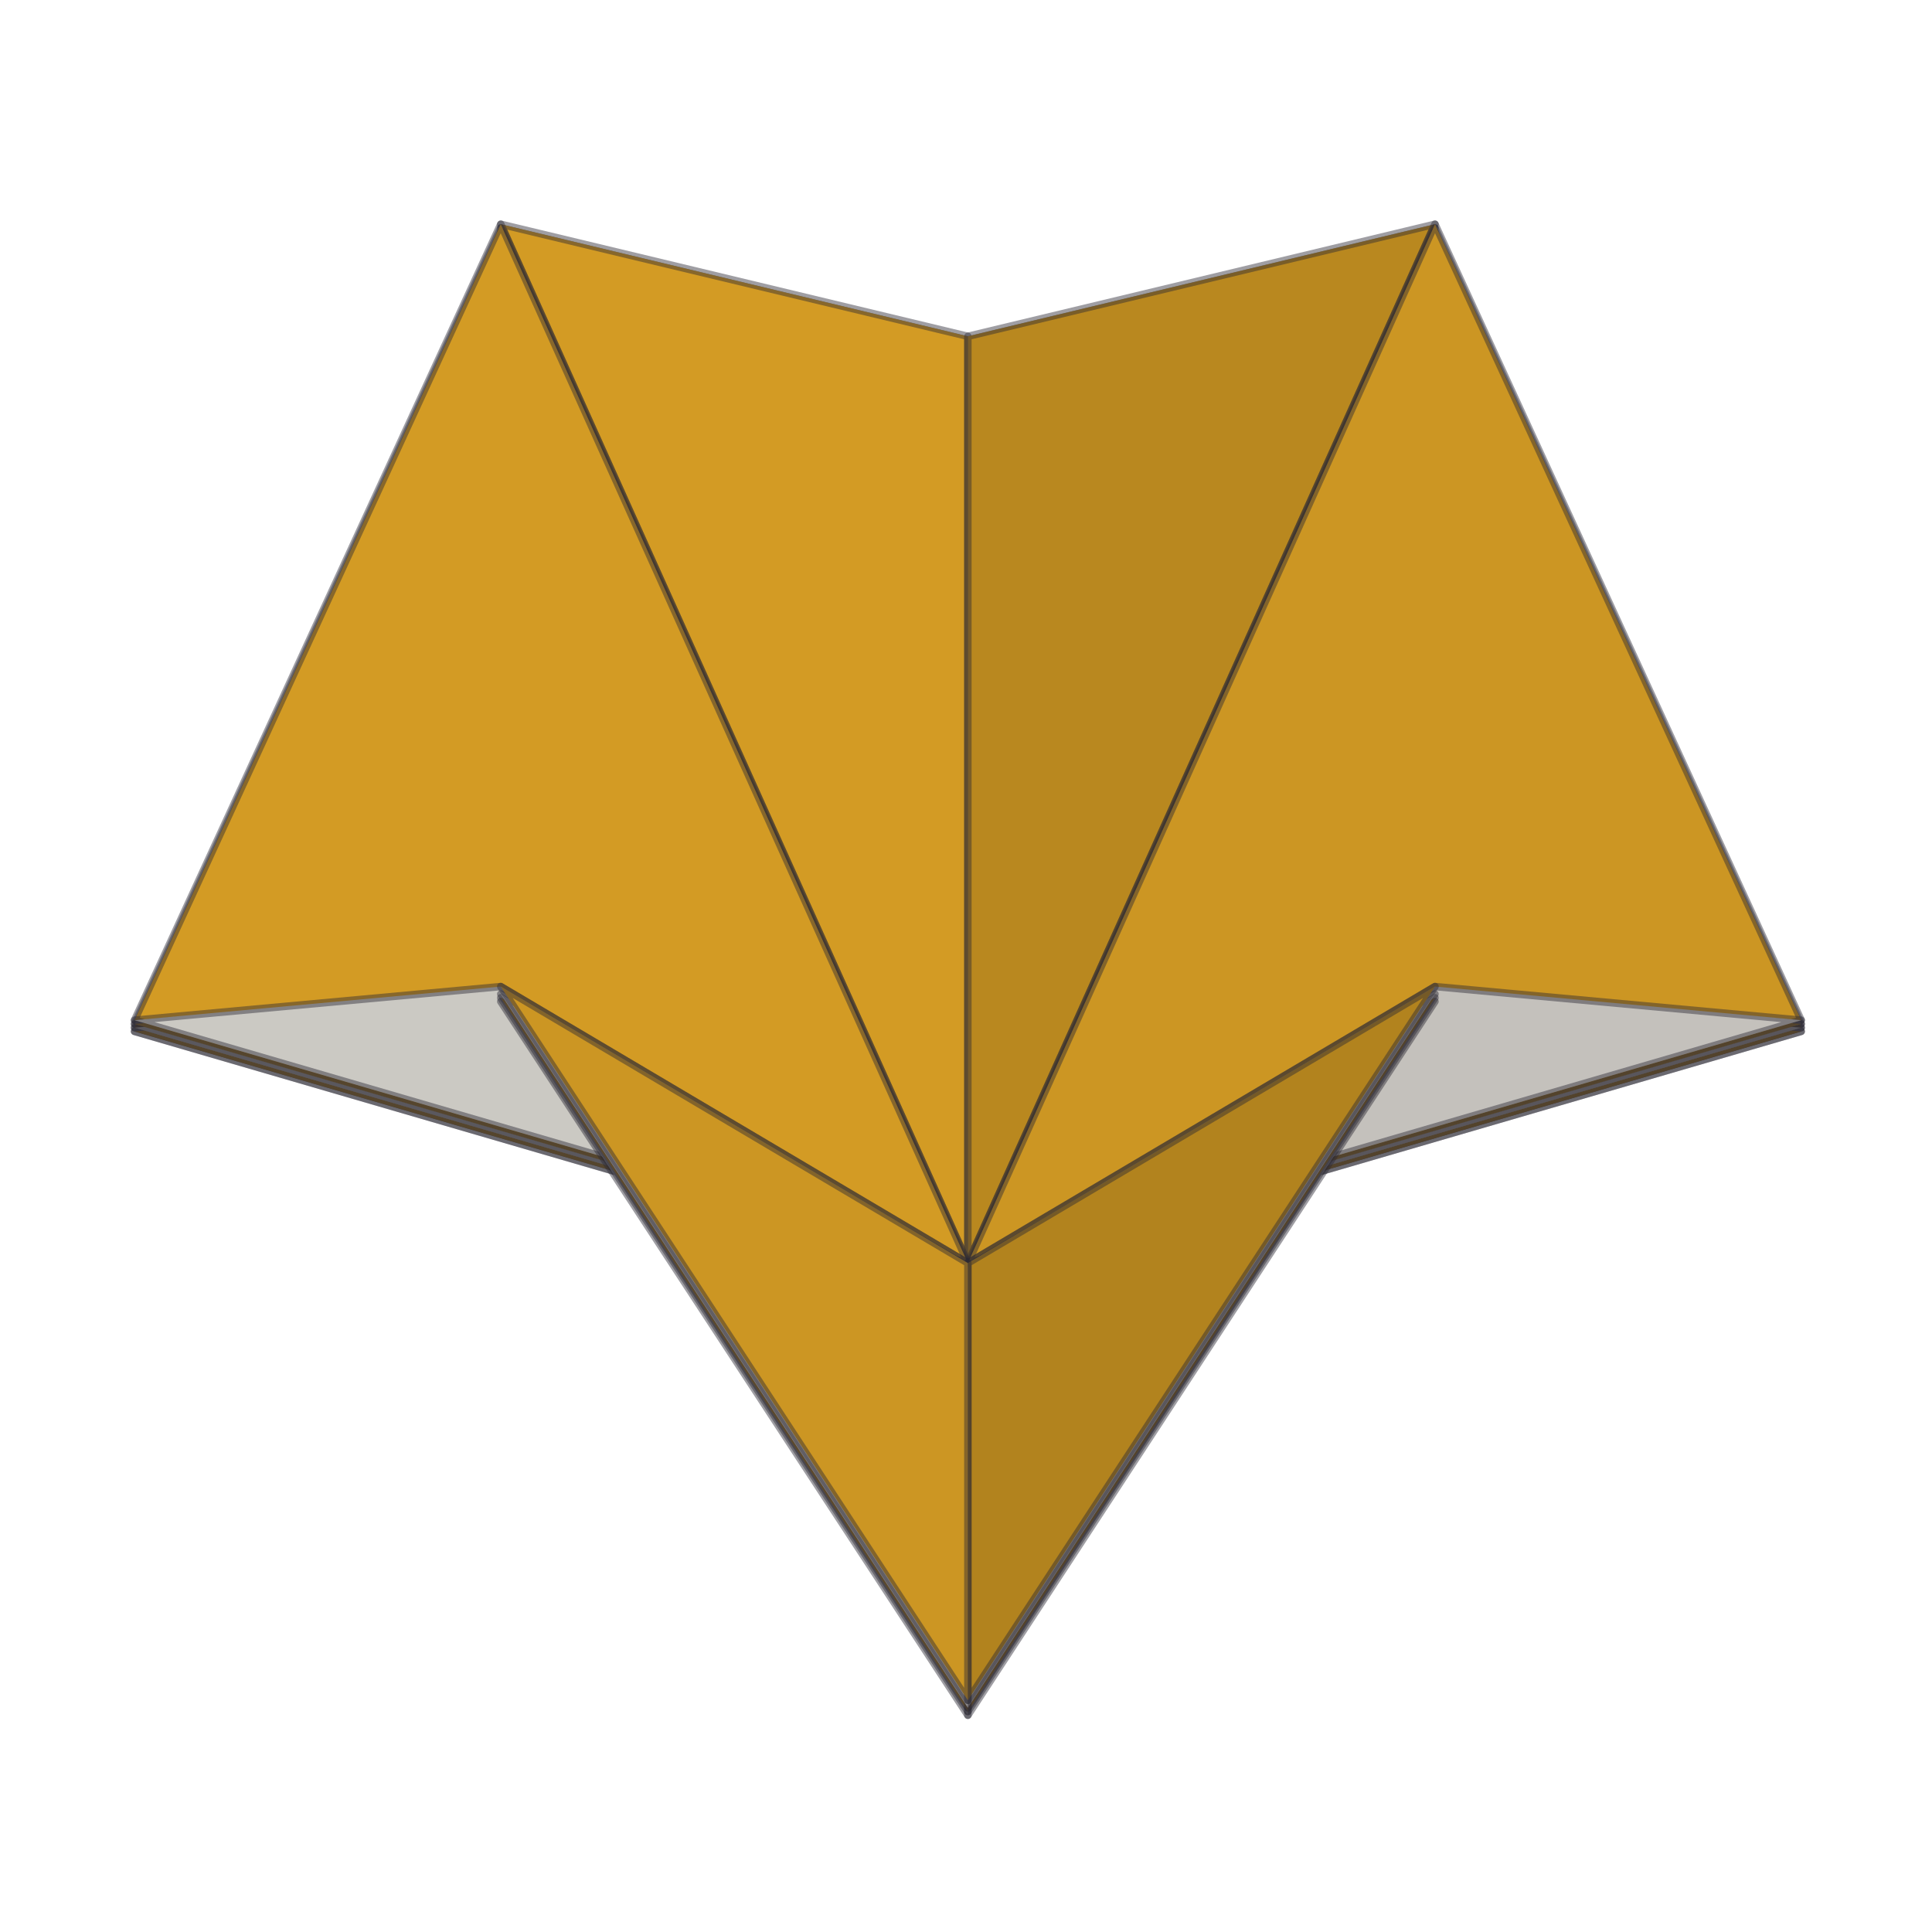
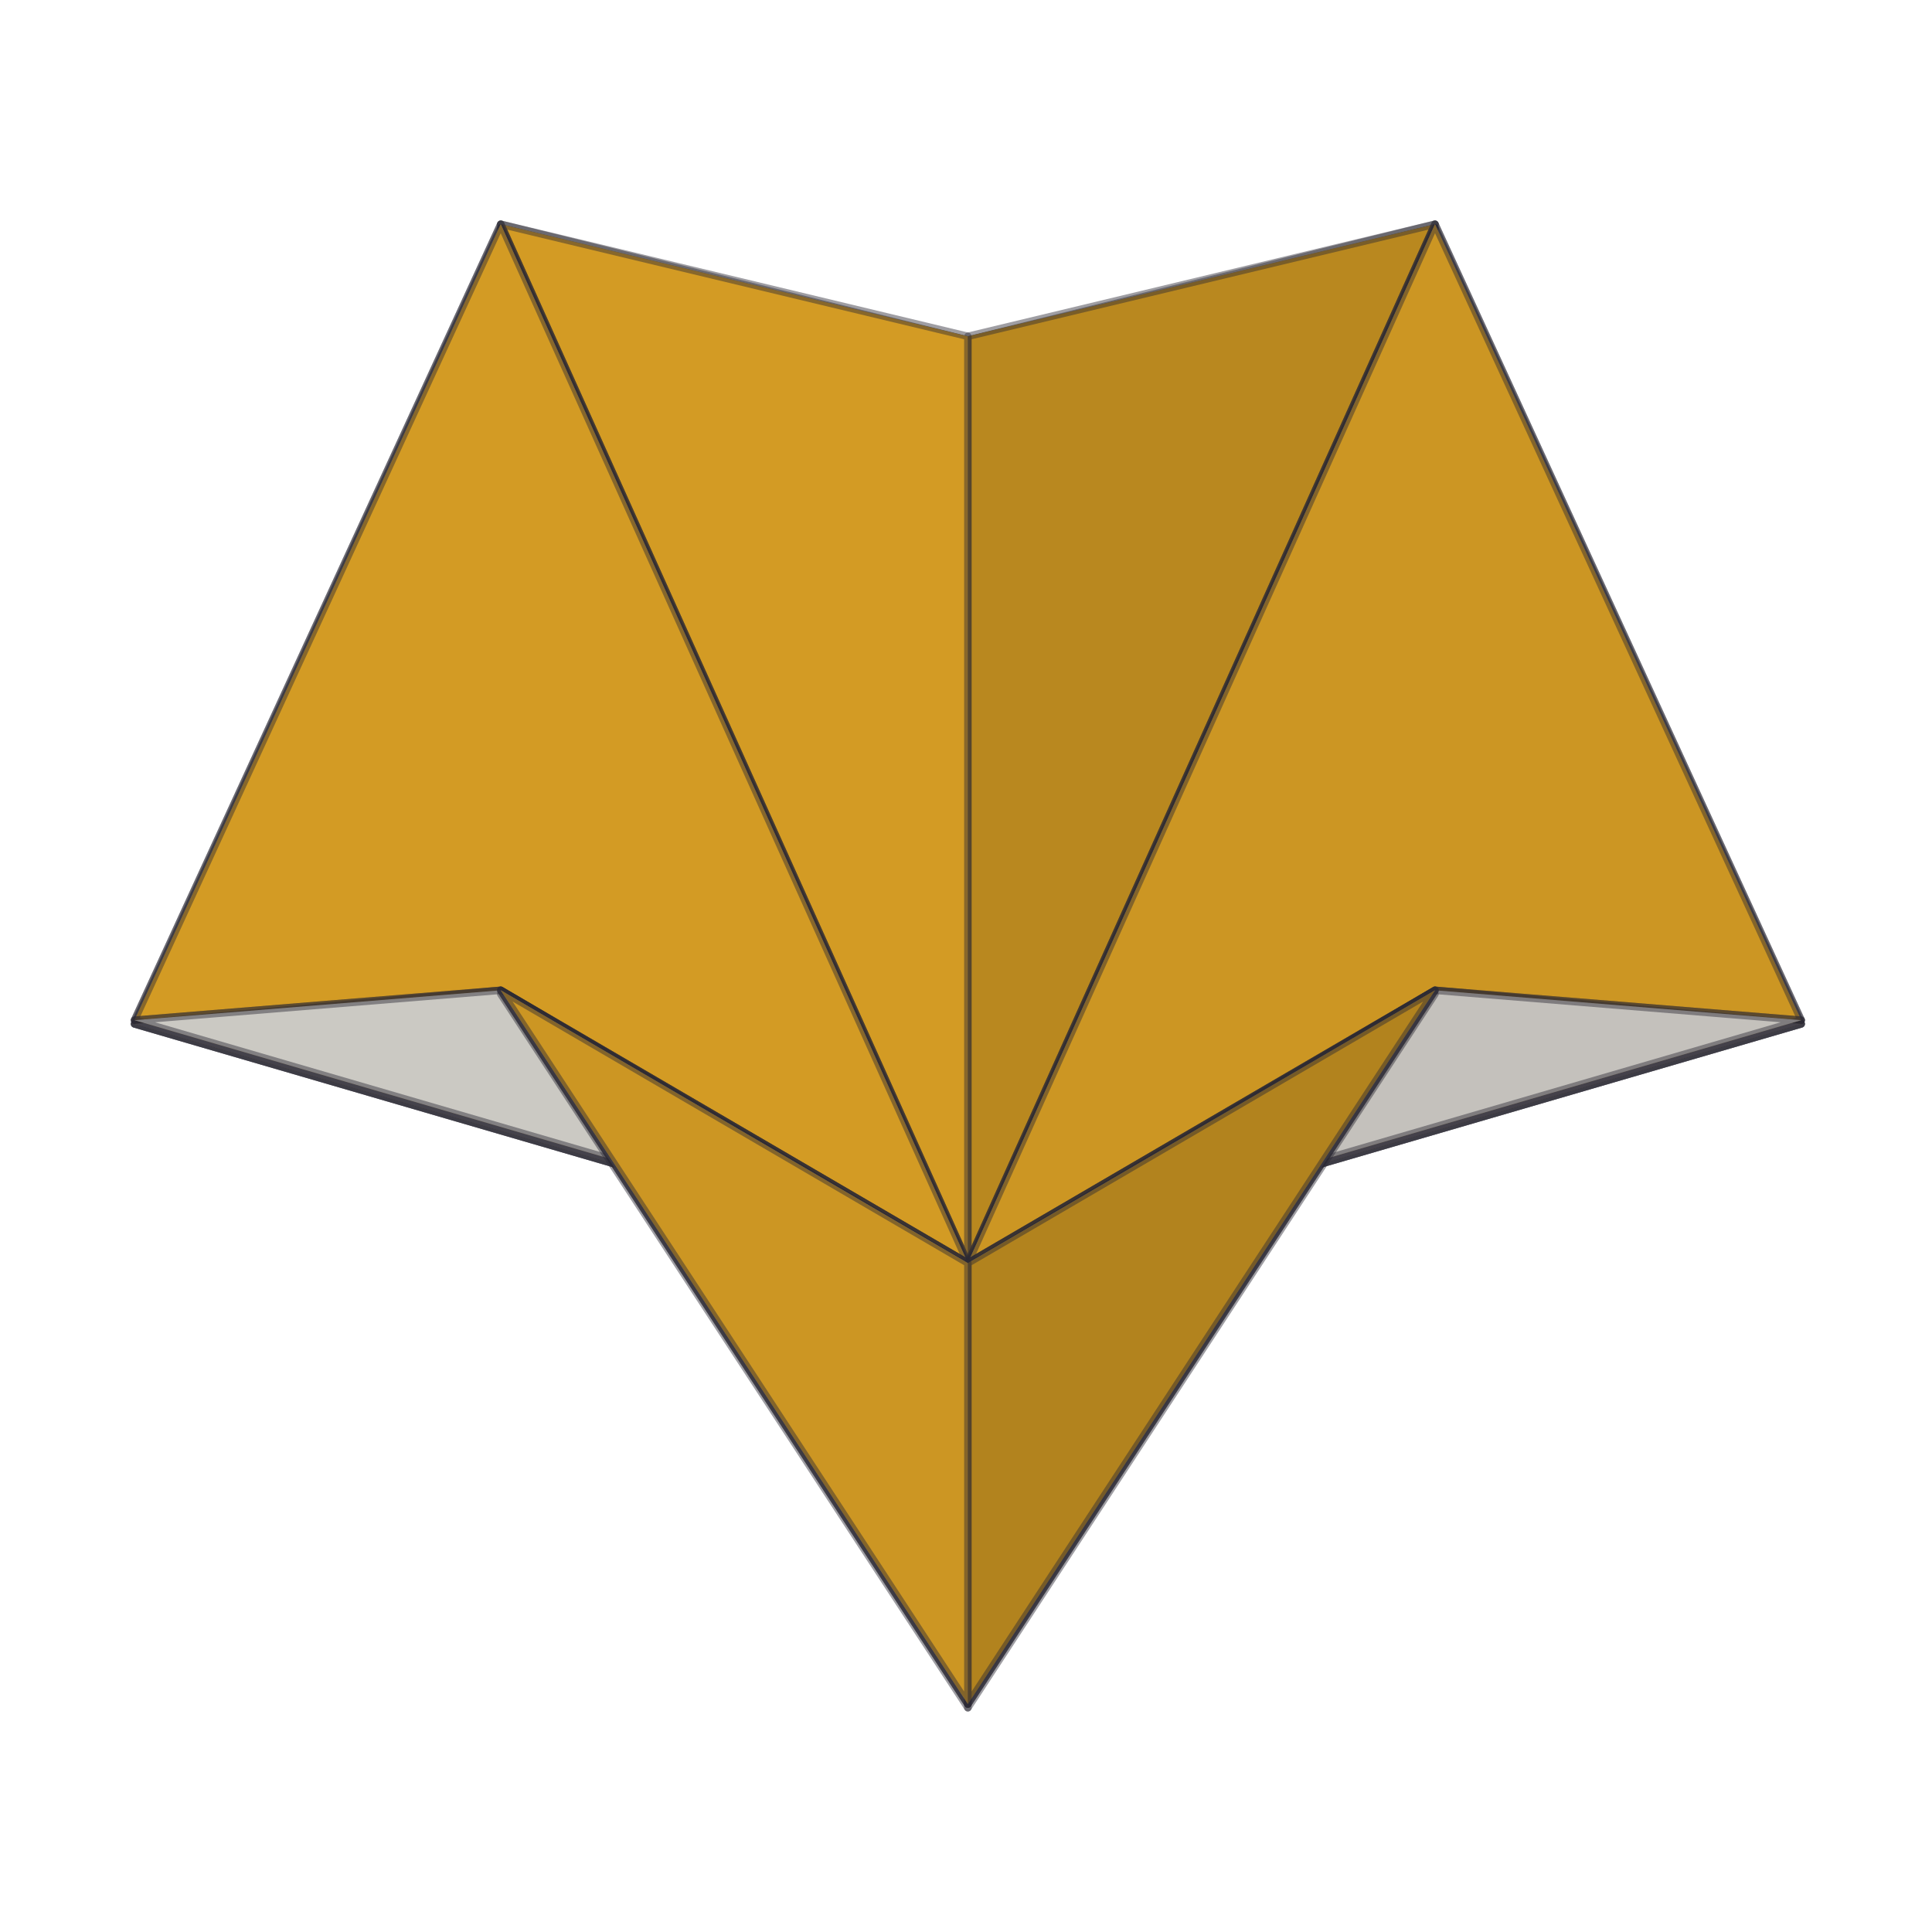
- <svg xmlns="http://www.w3.org/2000/svg" viewBox="-0.259 -0.341 0.517 0.517" width="240" height="240">
+ <svg xmlns="http://www.w3.org/2000/svg" viewBox="-0.259 -0.339 0.517 0.517" width="240" height="240">
  <g stroke="#2b2a33" stroke-opacity=".45" stroke-width="0.002" stroke-linejoin="round">
    <polygon points="0.125,-0.278 0,-0.247 0,0" fill="#cbc9c3" />
    <polygon points="0,0 0,-0.247 -0.125,-0.278" fill="#e7e5de" />
-     <polygon points="0,-0.001 -0.125,-0.279 0,-0.249" fill="#d39b24" />
+     <polygon points="0,-0 -0.125,-0.278 0,-0.248" fill="#d39b24" />
+     <polygon points="0.125,-0.278 0,-0 0,-0.248" fill="#b9881f" />
+     <polygon points="0,-0.001 0,-0.248 -0.125,-0.279" fill="#e7e5de" />
+     <polygon points="0,-0.001 0.125,-0.279 0,-0.248" fill="#cbc9c3" />
    <polygon points="0.125,-0.279 0,-0.001 0,-0.249" fill="#b9881f" />
-     <polygon points="0,-0.002 0,-0.25 -0.125,-0.28" fill="#e7e5de" />
-     <polygon points="0,-0.002 0.125,-0.28 0,-0.25" fill="#cbc9c3" />
-     <polygon points="0,-0.251 0,-0.003 -0.125,-0.281" fill="#d39b24" />
-     <polygon points="0.125,-0.281 0,-0.003 0,-0.251" fill="#b9881f" />
+     <polygon points="0,-0.249 0,-0.001 -0.125,-0.279" fill="#d39b24" />
    <polygon points="-0.125,-0.278 -0.223,-0.065 0,0" fill="#e7e5de" />
    <polygon points="0,0 0.223,-0.065 0.125,-0.278" fill="#e0ddd7" />
-     <polygon points="-0.223,-0.066 -0.125,-0.279 0,-0.001" fill="#d39b24" />
-     <polygon points="0,-0.001 0.125,-0.279 0.223,-0.066" fill="#cc9623" />
-     <polygon points="0,-0.002 -0.125,-0.28 -0.223,-0.067" fill="#e7e5de" />
-     <polygon points="0.125,-0.28 0,-0.002 0.223,-0.067" fill="#e0ddd7" />
-     <polygon points="-0.125,-0.281 0,-0.003 -0.223,-0.068" fill="#d39b24" />
-     <polygon points="0.223,-0.068 0,-0.003 0.125,-0.281" fill="#cc9623" />
+     <polygon points="-0.223,-0.065 -0.125,-0.278 0,-0" fill="#d39b24" />
+     <polygon points="0,-0 0.125,-0.278 0.223,-0.065" fill="#cc9623" />
+     <polygon points="0,-0.001 -0.125,-0.279 -0.223,-0.066" fill="#e7e5de" />
+     <polygon points="0.125,-0.279 0,-0.001 0.223,-0.066" fill="#e0ddd7" />
+     <polygon points="-0.125,-0.279 0,-0.001 -0.223,-0.066" fill="#d39b24" />
+     <polygon points="0.223,-0.066 0,-0.001 0.125,-0.279" fill="#cc9623" />
    <polygon points="-0.125,-0.073 0,0 -0.223,-0.065" fill="#b9881f" />
    <polygon points="0.223,-0.065 0,0 0.125,-0.073" fill="#b2831e" />
-     <polygon points="-0.125,-0.074 -0.223,-0.066 0,-0.001" fill="#cbc9c3" />
+     <polygon points="-0.125,-0.074 -0.223,-0.065 0,-0" fill="#cbc9c3" />
+     <polygon points="0,-0 0.223,-0.065 0.125,-0.074" fill="#c4c1bc" />
+     <polygon points="-0.125,-0.074 0,-0.001 -0.223,-0.066" fill="#b9881f" />
+     <polygon points="0,-0.001 0.125,-0.074 0.223,-0.066" fill="#b2831e" />
+     <polygon points="0,-0.001 -0.125,-0.074 -0.223,-0.066" fill="#cbc9c3" />
    <polygon points="0,-0.001 0.223,-0.066 0.125,-0.074" fill="#c4c1bc" />
-     <polygon points="-0.125,-0.075 0,-0.002 -0.223,-0.067" fill="#b9881f" />
-     <polygon points="0,-0.002 0.125,-0.075 0.223,-0.067" fill="#b2831e" />
-     <polygon points="0,-0.003 -0.125,-0.077 -0.223,-0.068" fill="#cbc9c3" />
-     <polygon points="0,-0.003 0.223,-0.068 0.125,-0.077" fill="#c4c1bc" />
    <polygon points="0,0 0,0.118 0.125,-0.073" fill="#c4c1bc" />
    <polygon points="0,0.118 0,0 -0.125,-0.073" fill="#e0ddd7" />
-     <polygon points="0,-0.001 0.125,-0.074 0,0.117" fill="#b2831e" />
+     <polygon points="0,-0 0.125,-0.074 0,0.117" fill="#b2831e" />
+     <polygon points="0,-0 0,0.117 -0.125,-0.074" fill="#cc9623" />
+     <polygon points="0.125,-0.074 0,-0.001 0,0.117" fill="#c4c1bc" />
+     <polygon points="0,-0.001 -0.125,-0.074 0,0.117" fill="#e0ddd7" />
+     <polygon points="0,0.117 0,-0.001 0.125,-0.074" fill="#b2831e" />
    <polygon points="0,-0.001 0,0.117 -0.125,-0.074" fill="#cc9623" />
-     <polygon points="0.125,-0.075 0,-0.002 0,0.116" fill="#c4c1bc" />
-     <polygon points="0,-0.002 -0.125,-0.075 0,0.116" fill="#e0ddd7" />
-     <polygon points="0,0.114 0,-0.003 0.125,-0.077" fill="#b2831e" />
-     <polygon points="0,-0.003 0,0.114 -0.125,-0.077" fill="#cc9623" />
  </g>
</svg>
